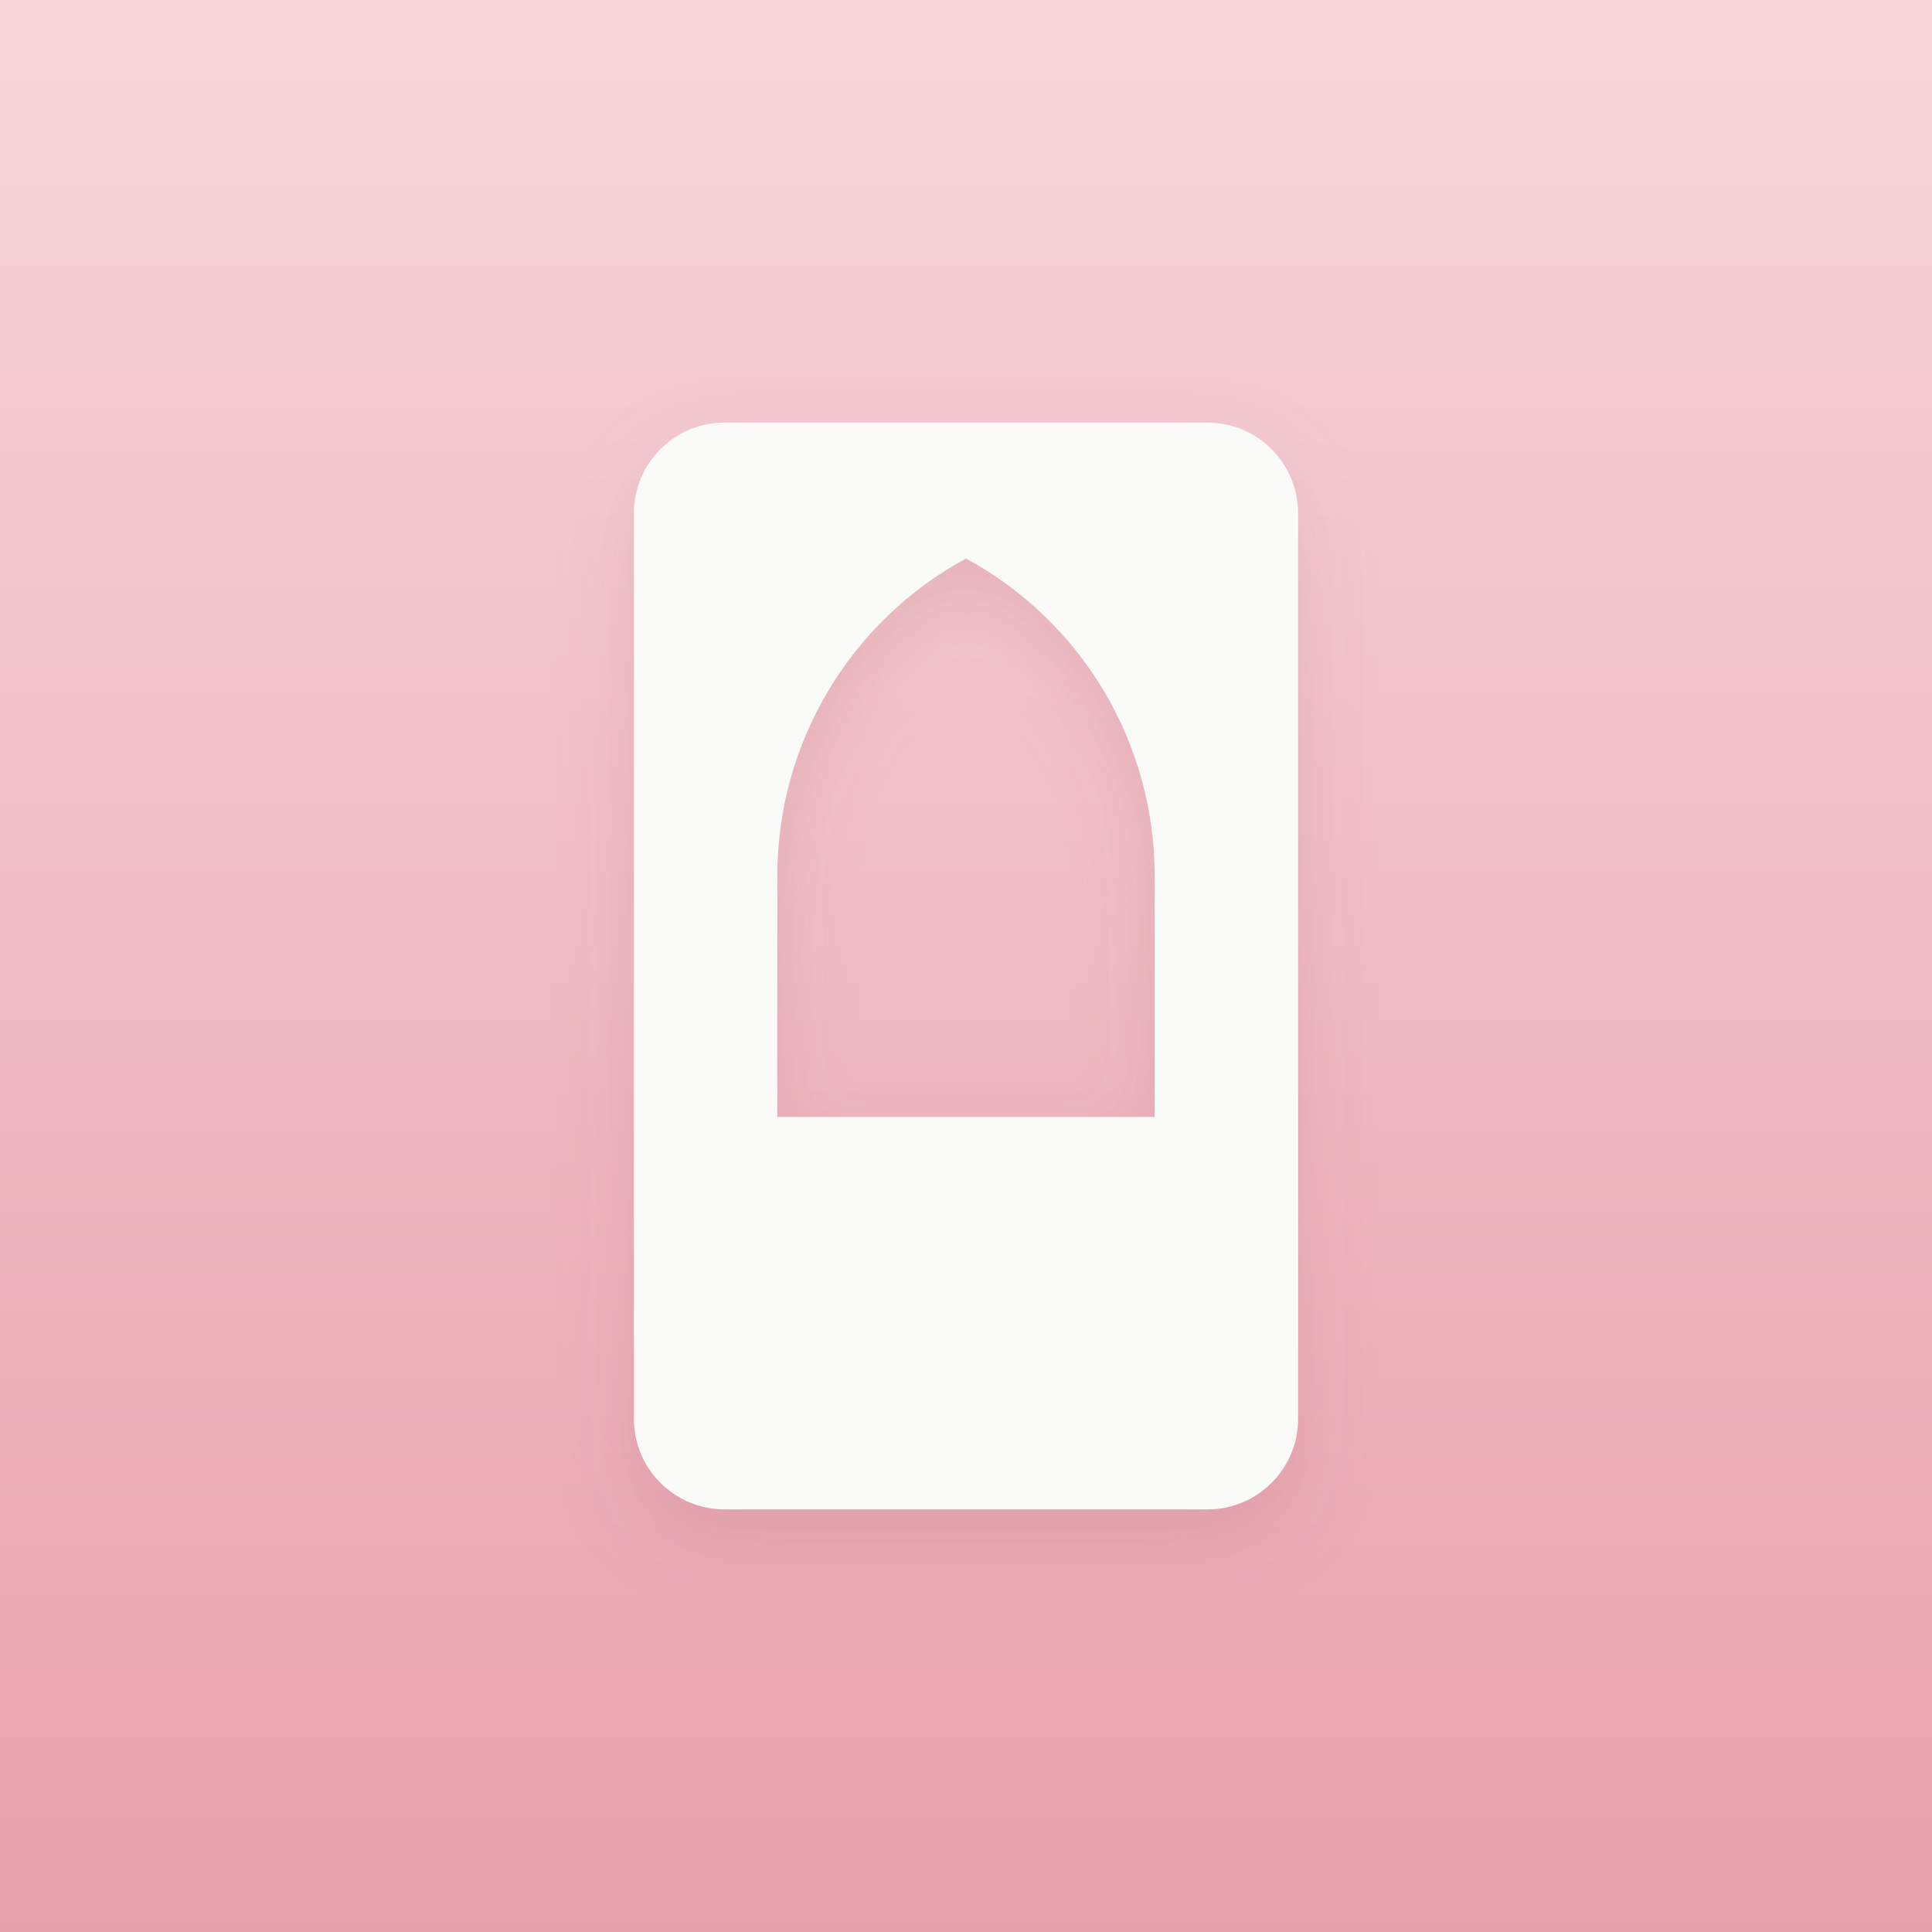
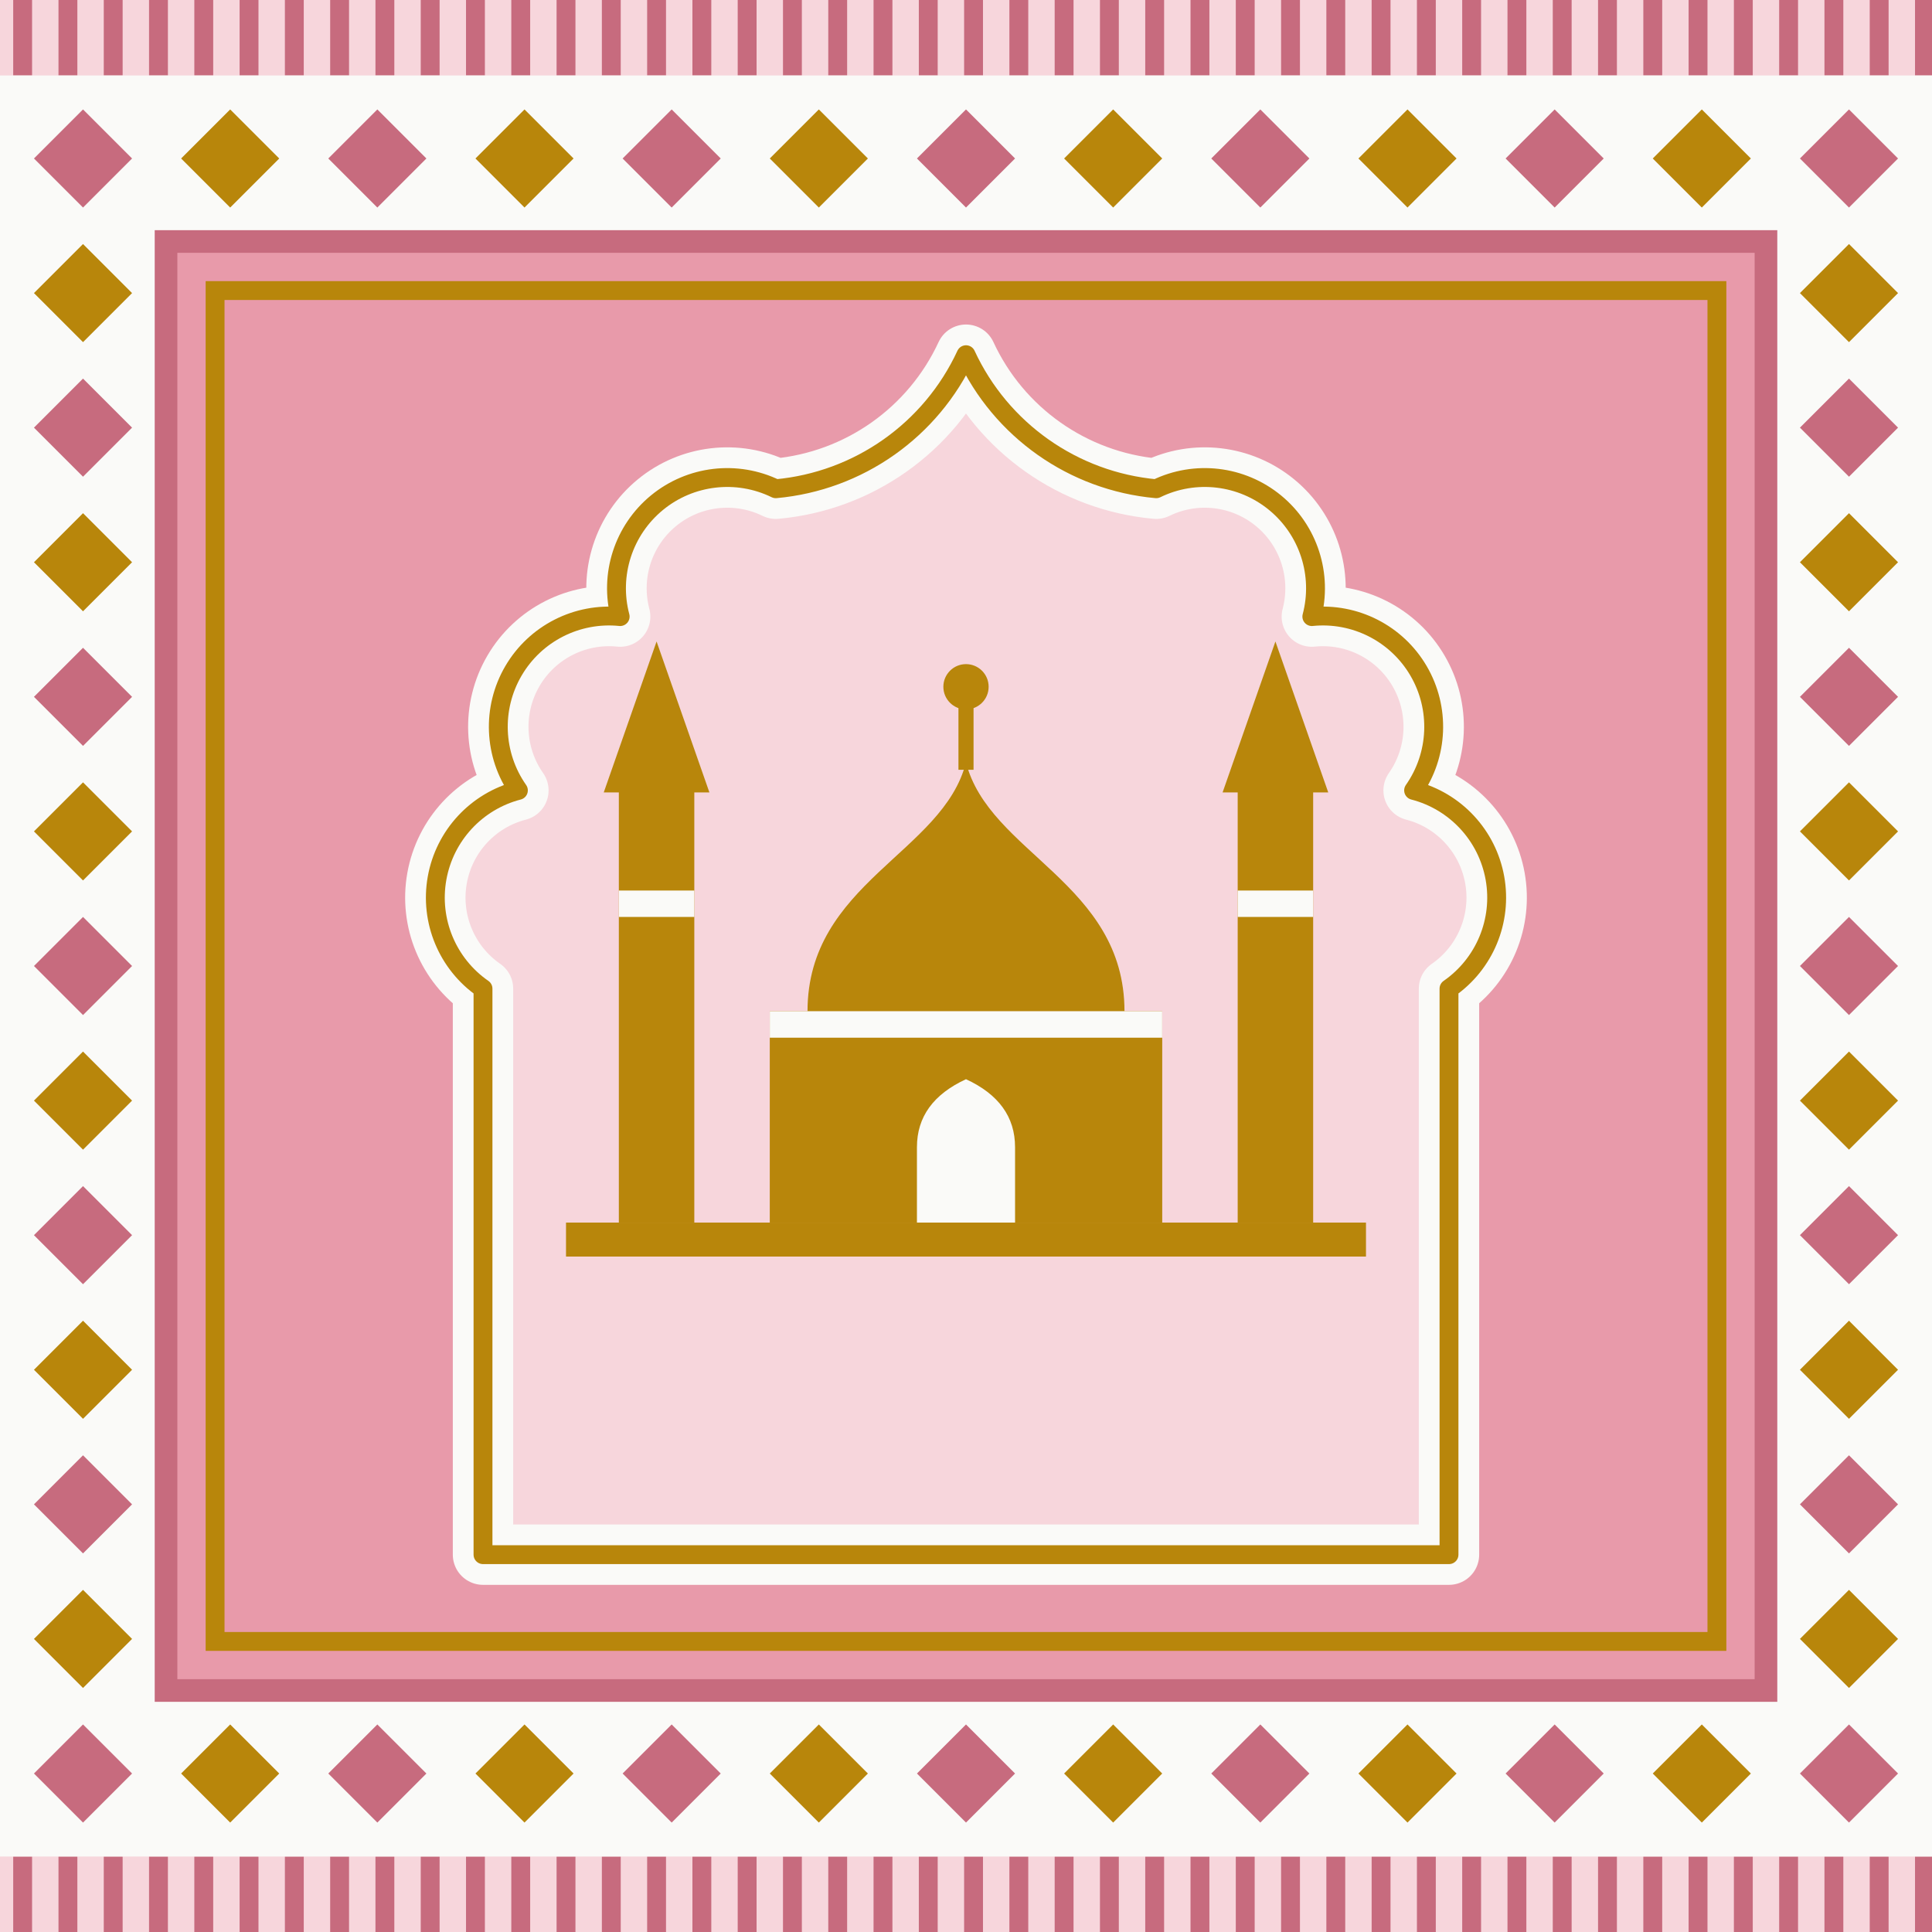
<svg xmlns="http://www.w3.org/2000/svg" viewBox="0 0 512 512" width="512" height="512">
-   <defs>
-     <linearGradient id="bg" x1="0" y1="0" x2="0" y2="1">
-       <stop offset="0" stop-color="#F7D6DC" />
-       <stop offset="1" stop-color="#E8A0AD" />
-     </linearGradient>
-     <filter id="lift" x="-30%" y="-30%" width="160%" height="160%">
-       <feDropShadow dx="0" dy="8" stdDeviation="10" flood-color="#B05A6A" flood-opacity="0.18" />
-     </filter>
-   </defs>
-   <rect width="512" height="512" fill="url(#bg)" />
-   <path fill="#FAFAF8" fill-rule="evenodd" filter="url(#lift)" d="M192 112H320A24 24 0 0 1 344 136V376A24 24 0 0 1 320 400H192A24 24 0 0 1 168 376V136A24 24 0 0 1 192 112Z            M206 296V232A95.56 95.56 0 0 1 256 148A95.56 95.56 0 0 1 306 232V296Z" />
+   <rect width="512" height="512" fill="#F7D6DC" />
+   <path stroke="#C76B7E" stroke-width="5" d="M6 0V20M6 492V512M18 0V20M18 492V512M30 0V20M30 492V512M42 0V20M42 492V512M54 0V20M54 492V512M66 0V20M66 492V512M78 0V20M78 492V512M90 0V20M90 492V512M102 0V20M102 492V512M114 0V20M114 492V512M126 0V20M126 492V512M138 0V20M138 492V512M150 0V20M150 492V512M162 0V20M162 492V512M174 0V20M174 492V512M186 0V20M186 492V512M198 0V20M198 492V512M210 0V20M210 492V512M222 0V20M222 492V512M234 0V20M234 492V512M246 0V20M246 492V512M258 0V20M258 492V512M270 0V20M270 492V512M282 0V20M282 492V512M294 0V20M294 492V512M306 0V20M306 492V512M318 0V20M318 492V512M330 0V20M330 492V512M342 0V20M342 492V512M354 0V20M354 492V512M366 0V20M366 492V512M378 0V20M378 492V512M390 0V20M390 492V512M402 0V20M402 492V512M414 0V20M414 492V512M426 0V20M426 492V512M438 0V20M438 492V512M450 0V20M450 492V512M462 0V20M462 492V512M474 0V20M474 492V512M486 0V20M486 492V512M498 0V20M498 492V512M510 0V20M510 492V512" />
+   <rect y="20" width="512" height="472" fill="#FAFAF8" />
+   <path fill="#C76B7E" d="M22 29l13 13-13 13-13-13zM22 457l13 13-13 13-13-13zM490 29l13 13-13 13-13-13zM100 29l13 13-13 13-13-13zM100 457l13 13-13 13-13-13zM22 100.33l13 13-13 13-13-13zM490 100.33l13 13-13 13-13-13zM178 29l13 13-13 13-13-13zM178 457l13 13-13 13-13-13zM22 171.67l13 13-13 13-13-13zM490 171.67l13 13-13 13-13-13zM256 29l13 13-13 13-13-13zM256 457l13 13-13 13-13-13zM22 243l13 13-13 13-13-13zM490 243l13 13-13 13-13-13zM334 29l13 13-13 13-13-13zM334 457l13 13-13 13-13-13zM22 314.33l13 13-13 13-13-13zM490 314.33l13 13-13 13-13-13zM412 29l13 13-13 13-13-13zM412 457l13 13-13 13-13-13zM22 385.67l13 13-13 13-13-13zM490 385.67l13 13-13 13-13-13zM490 457l13 13-13 13-13-13z" />
+   <path fill="#B8860B" d="M61 29l13 13-13 13-13-13zM61 457l13 13-13 13-13-13zM22 64.67l13 13-13 13-13-13zM490 64.67l13 13-13 13-13-13zM139 29l13 13-13 13-13-13zM139 457l13 13-13 13-13-13zM22 136l13 13-13 13-13-13zM490 136l13 13-13 13-13-13zM217 29l13 13-13 13-13-13zM217 457l13 13-13 13-13-13zM22 207.33l13 13-13 13-13-13zM490 207.33l13 13-13 13-13-13zM295 29l13 13-13 13-13-13zM295 457l13 13-13 13-13-13zM22 278.67l13 13-13 13-13-13zM490 278.67l13 13-13 13-13-13zM373 29l13 13-13 13-13-13zM373 457l13 13-13 13-13-13zM22 350l13 13-13 13-13-13zM490 350l13 13-13 13-13-13zM451 29l13 13-13 13-13-13zM451 457l13 13-13 13-13-13zM22 421.33l13 13-13 13-13-13zM490 421.33l13 13-13 13-13-13z" />
+   <rect x="44" y="64" width="424" height="384" fill="#E89AAA" stroke="#C76B7E" stroke-width="6" />
+   <rect x="57" y="77" width="398" height="358" fill="none" stroke="#B8860B" stroke-width="5" />
+   <path d="M128 412V262A29.35 29.35 0 0 1 137.38 209.46A29.35 29.35 0 0 1 164.35 163.4A29.35 29.35 0 0 1 205.59 129.52A61.67 61.67 0 0 0 256 94A61.67 61.67 0 0 0 306.41 129.52A29.35 29.35 0 0 1 347.65 163.4A29.35 29.35 0 0 1 374.62 209.46A29.35 29.35 0 0 1 384 262V412Z" fill="#F7D6DC" stroke="#FAFAF8" stroke-width="16" stroke-linejoin="round" />
+   <path d="M128 412V262A29.35 29.35 0 0 1 137.38 209.46A29.35 29.35 0 0 1 164.35 163.4A29.35 29.35 0 0 1 205.59 129.52A61.67 61.67 0 0 0 256 94A61.67 61.67 0 0 0 306.41 129.52A29.35 29.35 0 0 1 347.65 163.4A29.35 29.35 0 0 1 374.62 209.46A29.35 29.35 0 0 1 384 262V412Z" fill="none" stroke="#B8860B" stroke-width="5" stroke-linejoin="round" />
+   <g fill="#B8860B">
+     <rect x="164" y="208" width="20" height="116" />
+     <path d="M160 210L174 170L188 210Z" />
+     <rect x="328" y="208" width="20" height="116" />
+     <path d="M324 210L338 170L352 210Z" />
+     <rect x="204" y="268" width="104" height="56" />
+     <path d="M214 268C214 234 250 226 256 202C262 226 298 234 298 268Z" />
+     <rect x="254" y="184" width="4" height="20" />
+     <circle cx="256" cy="182" r="6" />
+     <rect x="150" y="324" width="212" height="9" />
+   </g>
+   <g fill="#FAFAF8">
+     <rect x="204" y="268" width="104" height="7" />
+     <rect x="164" y="236" width="20" height="7" />
+     <rect x="328" y="236" width="20" height="7" />
+     <path d="M243 324V304Q243 292 256 286Q269 292 269 304V324Z" />
+   </g>
</svg>
